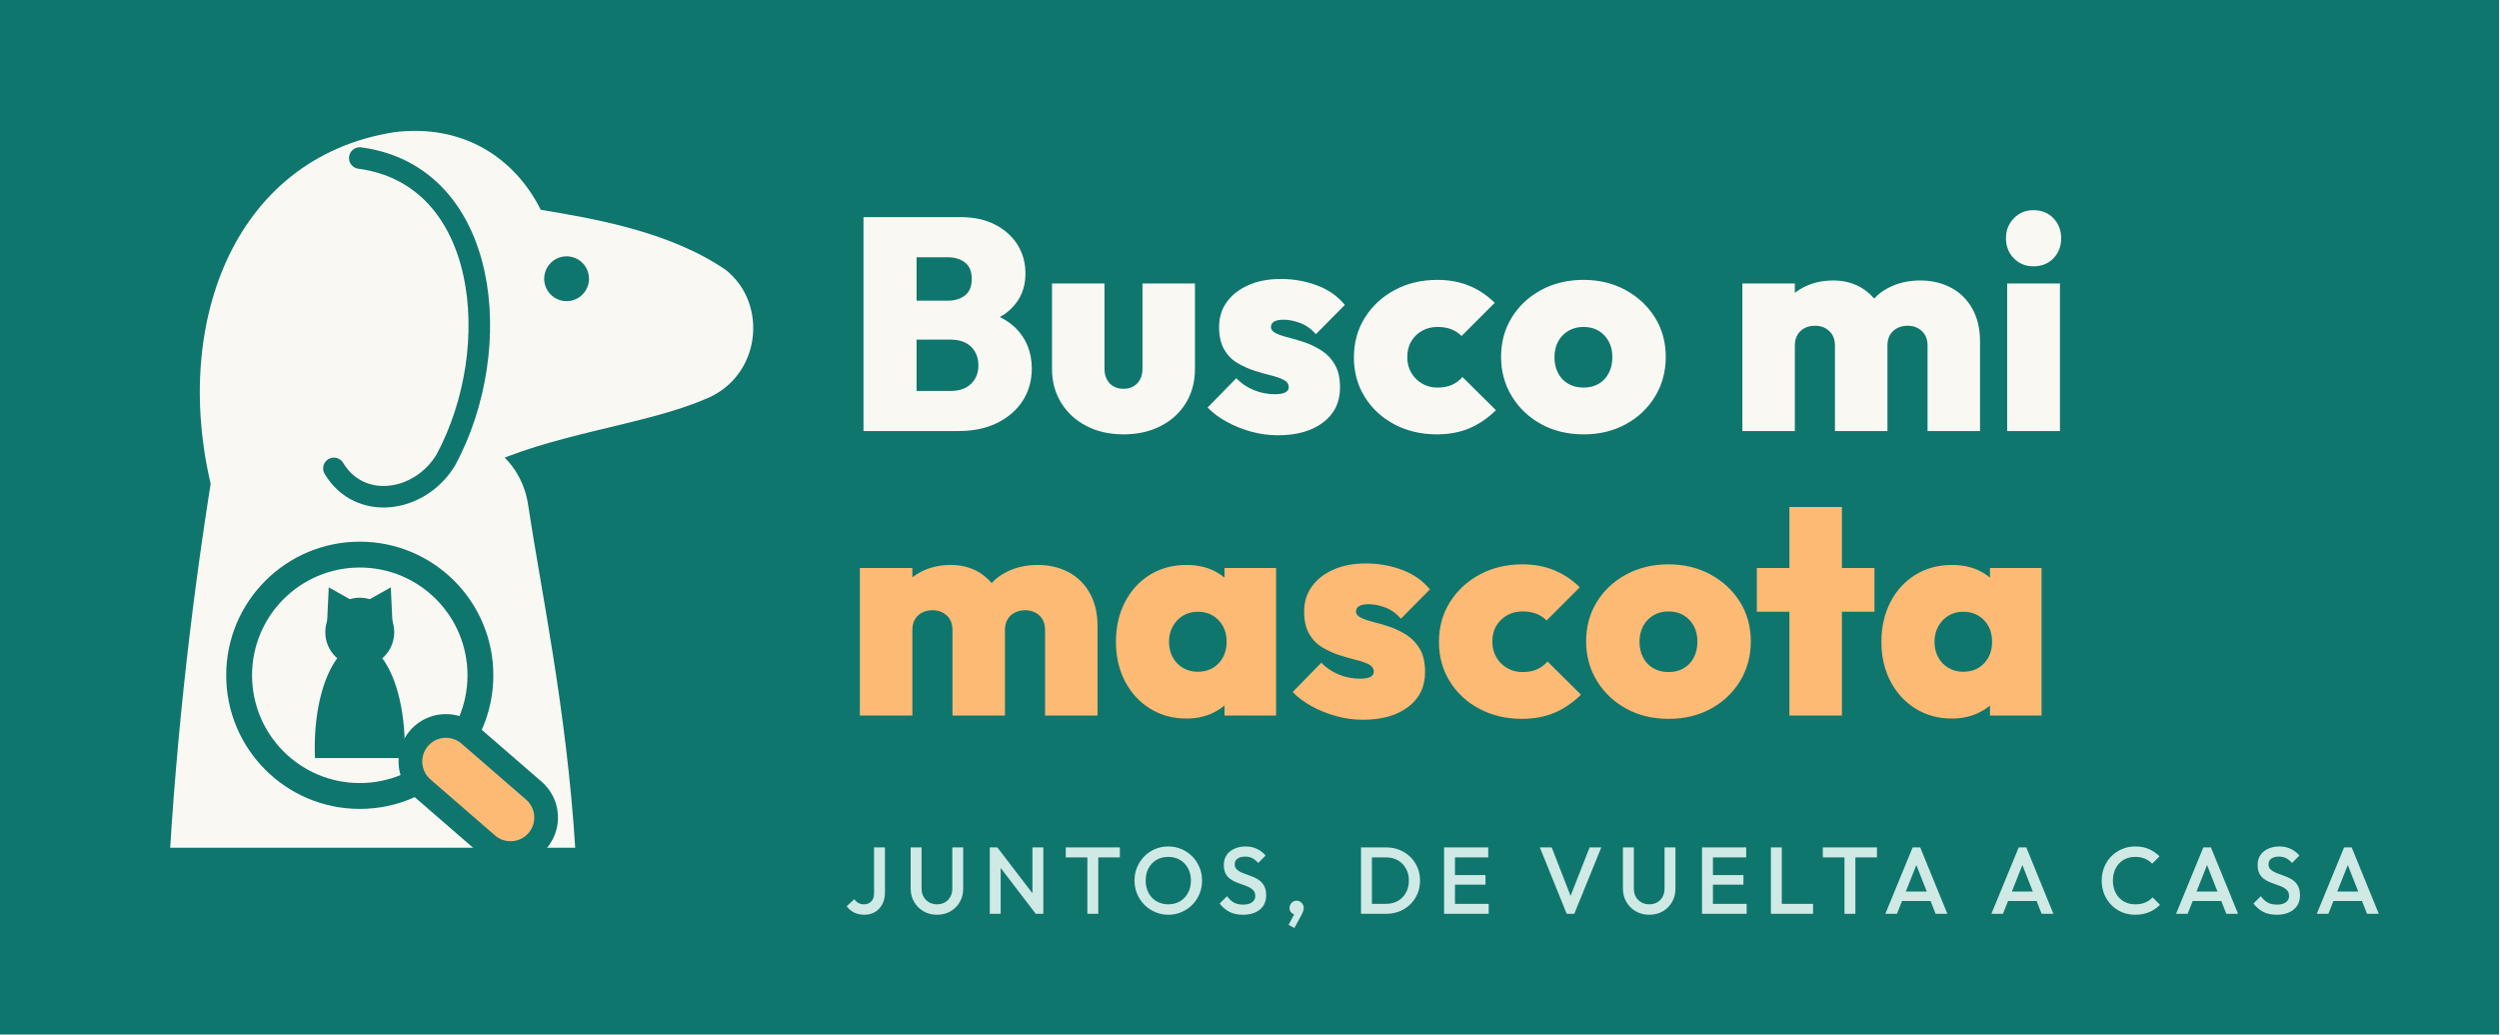
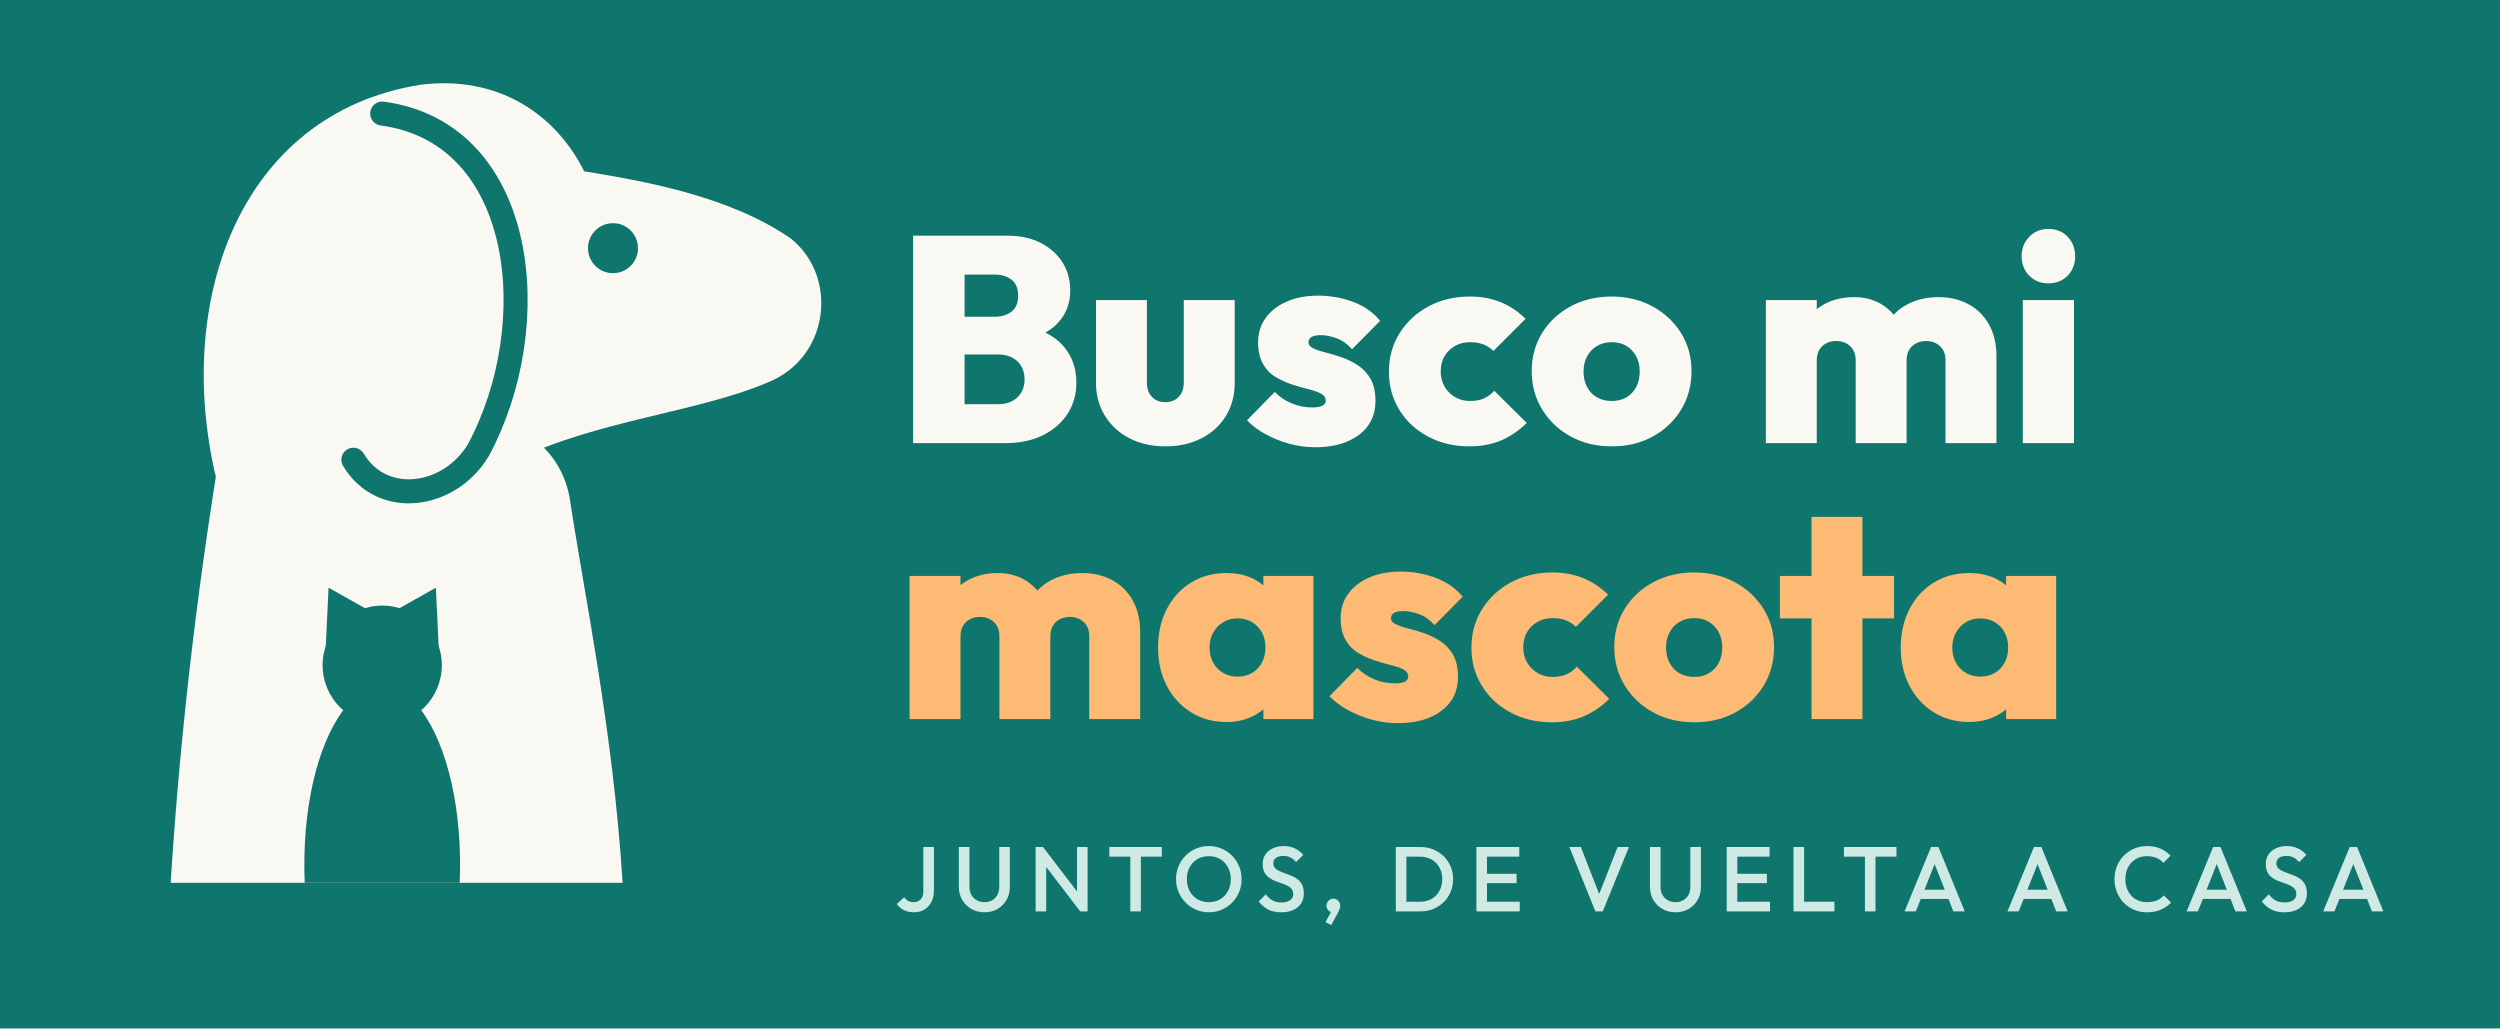
- <svg xmlns="http://www.w3.org/2000/svg" viewBox="0 0 580 240" width="580" height="240" role="img" aria-label="Busco mi mascota. Juntos, de vuelta a casa">
-   <rect width="580" height="240" fill="#0f766e" />
-   <g transform="translate(4 20) scale(1.666667)">
+ <svg xmlns="http://www.w3.org/2000/svg" viewBox="0 0 598 246" width="598" height="246" role="img" aria-label="Busco mi mascota. Juntos, de vuelta a casa">
+   <rect width="598" height="246" fill="#0f766e" />
+   <g transform="translate(0 8) scale(1.916667)">
    <defs>
      <mask id="k1" maskUnits="userSpaceOnUse" x="-20" y="-20" width="260" height="360">
        <rect x="-20" y="-20" width="260" height="360" fill="#fff" />
        <path d="M92 40 C122 44 126 84 112 110 C106 120 92 122 86 112" fill="none" stroke="#000" stroke-width="5" stroke-linecap="round" />
        <circle cx="140" cy="68" r="5.2" fill="#000" />
-         <circle cx="92" cy="160" r="28" fill="none" stroke="#000" stroke-linecap="round" stroke-width="6" />
-         <g transform="translate(92 160) scale(.4) translate(-30 -52)">
+         <g transform="translate(92 200) scale(.62) translate(-30 -100)">
          <g fill="#000">
            <circle cx="30" cy="27" r="20" />
            <path d="M11 22 L12 1 L28 10 Z" />
            <path d="M49 22 L48 1 L32 10 Z" />
            <path d="M17 42 C8 54 3 76 4 100 L56 100 C57 76 52 54 43 42 Z" />
          </g>
        </g>
-         <line x1="112" y1="180" x2="127" y2="193" fill="none" stroke="#000" stroke-linecap="round" stroke-width="22" />
      </mask>
    </defs>
    <g transform="translate(-7.5 -14) scale(.6)">
      <g mask="url(#k1)">
        <g fill="#faf8f3">
          <path d="M58 118 C48 80 62 40 100 34 C116 32 128 40 134 52 C146 54 164 57 177 66 C187 74 185 91 172 96 C158 102 136 104 120 112 L112 130 Z" />
          <path d="M60 100 C54 134 50 168 48 200 L142 200 C140 168 134 140 131 120 C130 114 126 108 120 106 L100 96 Z" />
        </g>
      </g>
-       <line x1="112" y1="180" x2="127" y2="193" stroke="#fdba74" stroke-width="11" stroke-linecap="round" />
    </g>
  </g>
-   <path fill="#faf8f3" d="M222.46 100L200.41 100L200.41 50.37L222.95 50.37Q227.57 50.37 230.97 52.12Q234.36 53.87 236.18 56.81Q238 59.75 238 63.46L238 63.46Q238 68.43 234.64 71.65L234.64 71.65Q233.52 72.77 232.05 73.54L232.05 73.54Q234.15 74.59 235.69 76.06L235.69 76.06Q239.47 79.84 239.47 85.51L239.47 85.51Q239.47 89.71 237.37 92.97Q235.27 96.22 231.46 98.11Q227.64 100 222.46 100L222.46 100M220.71 78.79L212.73 78.79L212.73 90.69L220.71 90.69Q223.65 90.69 225.37 89.05Q227.08 87.4 227.08 84.74L227.08 84.74Q227.08 82.99 226.31 81.63Q225.54 80.26 224.11 79.53Q222.67 78.79 220.71 78.79L220.71 78.79M219.94 59.68L212.73 59.68L212.73 69.76L219.94 69.76Q222.39 69.76 223.97 68.53Q225.54 67.31 225.54 64.72Q225.54 62.13 223.97 60.9Q222.39 59.68 219.94 59.68L219.94 59.68M260.75 100.77L260.75 100.77Q255.92 100.77 252.18 98.84Q248.43 96.92 246.29 93.45Q244.16 89.99 244.16 85.58L244.16 85.58L244.16 65.77L256.34 65.77L256.34 85.58Q256.34 86.98 256.9 88.03Q257.46 89.08 258.44 89.64Q259.42 90.2 260.75 90.2L260.75 90.2Q262.71 90.2 263.94 88.94Q265.16 87.68 265.16 85.58L265.16 85.58L265.16 65.77L277.34 65.77L277.34 85.58Q277.34 90.06 275.24 93.49Q273.14 96.92 269.39 98.84Q265.65 100.77 260.75 100.77M296.59 100.98L296.59 100.98Q293.44 100.98 290.39 100.14Q287.35 99.3 284.73 97.86Q282.1 96.43 280.28 94.54L280.28 94.54L286.93 87.75Q288.61 89.5 290.95 90.48Q293.3 91.46 295.96 91.46L295.96 91.46Q297.5 91.46 298.31 91.04Q299.11 90.62 299.11 89.85L299.11 89.85Q299.11 88.73 297.95 88.13Q296.8 87.54 294.94 87.08Q293.09 86.63 291.06 85.97Q289.03 85.3 287.14 84.18Q285.25 83.06 284.1 81.03Q282.94 79 282.94 75.85L282.94 75.85Q282.94 72.56 284.73 70.07Q286.51 67.59 289.73 66.16Q292.95 64.72 297.29 64.72L297.29 64.72Q301.7 64.72 305.69 66.22Q309.68 67.73 312.13 70.74L312.13 70.74L305.41 77.53Q303.73 75.64 301.7 74.91Q299.67 74.17 297.99 74.17L297.99 74.17Q296.38 74.17 295.68 74.63Q294.98 75.08 294.98 75.85L294.98 75.85Q294.98 76.76 296.13 77.32Q297.29 77.88 299.14 78.33Q301 78.79 303 79.49Q304.99 80.19 306.85 81.41Q308.7 82.64 309.86 84.67Q311.01 86.7 311.01 89.92L311.01 89.92Q311.01 95.03 307.09 98Q303.17 100.98 296.59 100.98M333.48 100.77L333.48 100.77Q328.02 100.77 323.65 98.46Q319.27 96.15 316.75 92.09Q314.23 88.03 314.23 82.92L314.23 82.92Q314.23 77.74 316.79 73.68Q319.34 69.62 323.72 67.28Q328.09 64.93 333.62 64.93L333.62 64.93Q337.61 64.93 340.9 66.26Q344.19 67.59 346.92 70.25L346.92 70.25L339.22 77.95Q338.17 76.9 336.81 76.38Q335.44 75.85 333.62 75.85L333.62 75.85Q331.66 75.85 330.09 76.72Q328.51 77.6 327.57 79.14Q326.62 80.68 326.62 82.85L326.62 82.85Q326.62 84.95 327.57 86.53Q328.51 88.1 330.09 89.01Q331.66 89.92 333.62 89.92L333.62 89.92Q335.58 89.92 336.98 89.29Q338.38 88.66 339.43 87.47L339.43 87.47L347.2 95.17Q344.33 97.97 341.01 99.37Q337.68 100.77 333.48 100.77M367.57 100.77L367.57 100.77Q362.04 100.77 357.74 98.42Q353.43 96.08 350.91 91.98Q348.39 87.89 348.39 82.78L348.39 82.78Q348.39 77.67 350.88 73.64Q353.36 69.62 357.7 67.28Q362.04 64.93 367.5 64.93L367.5 64.93Q372.96 64.93 377.26 67.28Q381.57 69.62 384.09 73.64Q386.61 77.67 386.61 82.78L386.61 82.78Q386.61 87.89 384.13 91.98Q381.64 96.08 377.33 98.42Q373.03 100.77 367.57 100.77M367.5 89.92L367.5 89.92Q369.53 89.92 371.03 89.05Q372.54 88.17 373.38 86.56Q374.22 84.95 374.22 82.85L374.22 82.85Q374.22 80.75 373.35 79.17Q372.47 77.6 371 76.72Q369.53 75.85 367.5 75.85L367.5 75.85Q365.54 75.85 364 76.76Q362.46 77.67 361.62 79.25Q360.78 80.82 360.78 82.92L360.78 82.92Q360.78 84.95 361.62 86.56Q362.46 88.17 364 89.05Q365.54 89.92 367.5 89.92M416.57 100L404.39 100L404.39 65.77L416.57 65.77L416.57 67.94Q417.48 67.24 418.53 66.68L418.53 66.68Q421.61 65.07 425.53 65.07L425.53 65.07Q429.03 65.07 431.9 66.68L431.9 66.68Q433.65 67.73 434.98 69.27L434.98 69.27Q436.31 67.8 438.2 66.82L438.2 66.82Q441.49 65.07 445.69 65.07L445.69 65.07Q449.68 65.07 452.83 66.75Q455.98 68.43 457.76 71.61Q459.55 74.8 459.55 79.21L459.55 79.21L459.55 100L447.37 100L447.37 80.19Q447.37 78.02 446.04 76.8Q444.71 75.57 442.75 75.57L442.75 75.57Q441.42 75.57 440.33 76.13Q439.25 76.69 438.65 77.7Q438.06 78.72 438.06 80.19L438.06 80.19L438.06 100L425.88 100L425.88 80.19Q425.88 78.02 424.55 76.8Q423.22 75.57 421.26 75.57L421.26 75.57Q419.86 75.57 418.81 76.13Q417.76 76.69 417.17 77.7Q416.57 78.72 416.57 80.19L416.57 80.19L416.57 100M478.1 100L465.85 100L465.85 65.77L478.1 65.77L478.1 100M471.94 61.78L471.94 61.78Q469.21 61.78 467.39 59.92Q465.57 58.07 465.57 55.27L465.57 55.27Q465.57 52.54 467.39 50.65Q469.21 48.76 471.94 48.76L471.94 48.76Q474.81 48.76 476.6 50.65Q478.38 52.54 478.38 55.27L478.38 55.27Q478.38 58.07 476.6 59.92Q474.81 61.78 471.94 61.78" />
-   <path fill="#fdba74" d="M211.75 166L199.57 166L199.57 131.77L211.75 131.77L211.75 133.94Q212.66 133.24 213.71 132.68L213.71 132.68Q216.79 131.07 220.71 131.07L220.71 131.07Q224.21 131.07 227.08 132.68L227.08 132.68Q228.83 133.73 230.16 135.27L230.16 135.27Q231.49 133.8 233.38 132.82L233.38 132.82Q236.67 131.07 240.87 131.07L240.87 131.07Q244.86 131.07 248.01 132.75Q251.16 134.43 252.94 137.62Q254.73 140.8 254.73 145.21L254.73 145.21L254.73 166L242.55 166L242.55 146.19Q242.55 144.02 241.22 142.79Q239.89 141.57 237.93 141.57L237.93 141.57Q236.6 141.57 235.51 142.13Q234.43 142.69 233.84 143.7Q233.24 144.72 233.24 146.19L233.24 146.19L233.24 166L221.06 166L221.06 146.19Q221.06 144.02 219.73 142.79Q218.4 141.57 216.44 141.57L216.44 141.57Q215.04 141.57 213.99 142.13Q212.94 142.69 212.34 143.7Q211.75 144.72 211.75 146.19L211.75 146.19L211.75 166M275.38 166.7L275.38 166.7Q270.62 166.7 266.91 164.39Q263.2 162.08 261.1 158.06Q259 154.03 259 148.92L259 148.92Q259 143.74 261.1 139.68Q263.2 135.62 266.91 133.34Q270.62 131.07 275.38 131.07L275.38 131.07Q278.6 131.07 281.26 132.19L281.26 132.19Q282.94 132.96 284.2 134.01L284.2 134.01L284.2 131.77L296.17 131.77L296.17 166L284.2 166L284.2 163.69Q282.94 164.74 281.26 165.51L281.26 165.51Q278.6 166.7 275.38 166.7M277.97 155.85L277.97 155.85Q280.98 155.85 282.84 153.89Q284.69 151.93 284.69 148.85L284.69 148.85Q284.69 146.82 283.85 145.28Q283.01 143.74 281.51 142.83Q280 141.92 278.04 141.92Q276.08 141.92 274.58 142.83Q273.07 143.74 272.2 145.31Q271.32 146.89 271.32 148.85L271.32 148.85Q271.32 150.88 272.16 152.45Q273 154.03 274.54 154.94Q276.08 155.85 277.97 155.85M316.33 166.98L316.33 166.98Q313.18 166.98 310.13 166.14Q307.09 165.3 304.47 163.87Q301.84 162.43 300.02 160.54L300.02 160.54L306.67 153.75Q308.35 155.5 310.69 156.48Q313.04 157.46 315.7 157.46L315.7 157.46Q317.24 157.46 318.05 157.04Q318.85 156.62 318.85 155.85L318.85 155.85Q318.85 154.73 317.69 154.13Q316.54 153.54 314.69 153.09Q312.83 152.63 310.8 151.97Q308.77 151.3 306.88 150.18Q304.99 149.06 303.84 147.03Q302.68 145 302.68 141.85L302.68 141.85Q302.68 138.56 304.47 136.07Q306.25 133.59 309.47 132.16Q312.69 130.72 317.03 130.72L317.03 130.72Q321.44 130.72 325.43 132.22Q329.42 133.73 331.87 136.74L331.87 136.74L325.15 143.53Q323.47 141.64 321.44 140.91Q319.41 140.17 317.73 140.17L317.73 140.17Q316.12 140.17 315.42 140.63Q314.72 141.08 314.72 141.85L314.72 141.85Q314.72 142.76 315.88 143.32Q317.03 143.88 318.88 144.34Q320.74 144.79 322.74 145.49Q324.73 146.19 326.59 147.41Q328.44 148.64 329.6 150.67Q330.75 152.7 330.75 155.92L330.75 155.92Q330.75 161.03 326.83 164Q322.91 166.98 316.33 166.98M353.22 166.77L353.22 166.77Q347.76 166.77 343.39 164.46Q339.01 162.15 336.49 158.09Q333.97 154.03 333.97 148.92L333.97 148.92Q333.97 143.74 336.53 139.68Q339.08 135.62 343.46 133.28Q347.83 130.93 353.36 130.93L353.36 130.93Q357.35 130.93 360.64 132.26Q363.93 133.59 366.66 136.25L366.66 136.25L358.96 143.95Q357.91 142.9 356.55 142.38Q355.18 141.85 353.36 141.85L353.36 141.85Q351.4 141.85 349.83 142.72Q348.25 143.6 347.31 145.14Q346.36 146.68 346.36 148.85L346.36 148.85Q346.36 150.95 347.31 152.53Q348.25 154.1 349.83 155.01Q351.4 155.92 353.36 155.92L353.36 155.92Q355.32 155.92 356.72 155.29Q358.12 154.66 359.17 153.47L359.17 153.47L366.94 161.17Q364.07 163.97 360.75 165.37Q357.42 166.77 353.22 166.77M387.31 166.77L387.31 166.77Q381.78 166.77 377.48 164.43Q373.17 162.08 370.65 157.99Q368.13 153.89 368.13 148.78L368.13 148.78Q368.13 143.67 370.62 139.64Q373.1 135.62 377.44 133.28Q381.78 130.93 387.24 130.93L387.24 130.93Q392.7 130.93 397 133.28Q401.31 135.62 403.83 139.64Q406.35 143.67 406.35 148.78L406.35 148.78Q406.35 153.89 403.87 157.99Q401.38 162.08 397.07 164.43Q392.77 166.77 387.31 166.77M387.24 155.92L387.24 155.92Q389.27 155.92 390.77 155.04Q392.28 154.17 393.12 152.56Q393.96 150.95 393.96 148.85L393.96 148.85Q393.96 146.75 393.09 145.18Q392.21 143.6 390.74 142.72Q389.27 141.85 387.24 141.85L387.24 141.85Q385.28 141.85 383.74 142.76Q382.2 143.67 381.36 145.25Q380.52 146.82 380.52 148.92L380.52 148.92Q380.52 150.95 381.36 152.56Q382.2 154.17 383.74 155.04Q385.28 155.92 387.24 155.92M427.49 166L415.31 166L415.31 141.92L407.75 141.92L407.75 131.77L415.31 131.77L415.31 117.63L427.49 117.63L427.49 131.77L435.05 131.77L435.05 141.92L427.49 141.92L427.49 166M453.04 166.7L453.04 166.7Q448.28 166.7 444.57 164.39Q440.86 162.08 438.76 158.06Q436.66 154.03 436.66 148.92L436.66 148.92Q436.66 143.74 438.76 139.68Q440.86 135.62 444.57 133.34Q448.28 131.07 453.04 131.07L453.04 131.07Q456.26 131.07 458.92 132.19L458.92 132.19Q460.6 132.96 461.86 134.01L461.86 134.01L461.86 131.77L473.83 131.77L473.83 166L461.86 166L461.86 163.69Q460.6 164.74 458.92 165.51L458.92 165.51Q456.26 166.7 453.04 166.7M455.63 155.85L455.63 155.85Q458.64 155.85 460.5 153.89Q462.35 151.93 462.35 148.85L462.35 148.85Q462.35 146.82 461.51 145.28Q460.67 143.74 459.17 142.83Q457.66 141.92 455.7 141.92Q453.74 141.92 452.24 142.83Q450.73 143.74 449.86 145.31Q448.98 146.89 448.98 148.85L448.98 148.85Q448.98 150.88 449.82 152.45Q450.66 154.03 452.2 154.94Q453.74 155.85 455.63 155.85" />
-   <path fill="#cfe9e5" d="M200.58 212.22L200.58 212.22Q199.23 212.22 198.19 211.68Q197.14 211.14 196.51 210.24L196.51 210.24L198.29 208.61Q198.66 209.18 199.23 209.49Q199.81 209.8 200.49 209.8L200.49 209.8Q201.24 209.8 201.76 209.49Q202.29 209.18 202.58 208.61Q202.86 208.04 202.86 207.25L202.86 207.25L202.86 196.6L205.39 196.6L205.39 207.05Q205.39 208.59 204.79 209.76Q204.18 210.92 203.11 211.57Q202.03 212.22 200.58 212.22M217.48 212.22L217.48 212.22Q215.74 212.22 214.36 211.43Q212.97 210.64 212.17 209.26Q211.36 207.89 211.36 206.15L211.36 206.15L211.36 196.6L213.89 196.6L213.89 206.13Q213.89 207.25 214.37 208.07Q214.84 208.9 215.65 209.35Q216.47 209.8 217.48 209.8L217.48 209.8Q218.51 209.8 219.31 209.35Q220.1 208.9 220.56 208.07Q221.02 207.25 221.02 206.15L221.02 206.15L221.02 196.6L223.55 196.6L223.55 206.17Q223.55 207.91 222.76 209.27Q221.97 210.64 220.6 211.43Q219.24 212.22 217.48 212.22M232.25 212L229.72 212L229.72 196.6L231.48 196.6L239.62 207.23L239.62 196.6L242.15 196.6L242.15 212L240.39 212L232.25 201.37L232.25 212M254.9 212L252.37 212L252.37 198.91L247.35 198.91L247.35 196.6L259.91 196.6L259.91 198.91L254.9 198.91L254.9 212M271.18 212.22L271.18 212.22Q269.53 212.22 268.1 211.6Q266.67 210.99 265.6 209.9Q264.52 208.81 263.91 207.37Q263.31 205.93 263.31 204.28L263.31 204.28Q263.31 202.63 263.91 201.2Q264.52 199.77 265.58 198.68Q266.65 197.59 268.07 196.99Q269.49 196.38 271.14 196.38L271.14 196.38Q272.79 196.38 274.21 196.99Q275.63 197.59 276.71 198.68Q277.78 199.77 278.39 201.21Q278.99 202.65 278.99 204.3L278.99 204.3Q278.99 205.95 278.39 207.39Q277.78 208.83 276.72 209.91Q275.65 210.99 274.23 211.6Q272.81 212.22 271.18 212.22M271.14 209.8L271.14 209.8Q272.7 209.8 273.88 209.1Q275.06 208.39 275.73 207.15Q276.4 205.91 276.4 204.28L276.4 204.28Q276.4 203.07 276.01 202.07Q275.63 201.07 274.92 200.33Q274.22 199.59 273.26 199.2Q272.31 198.8 271.14 198.8L271.14 198.8Q269.6 198.8 268.42 199.49Q267.25 200.19 266.57 201.42Q265.9 202.65 265.9 204.28L265.9 204.28Q265.9 205.49 266.29 206.51Q266.67 207.53 267.37 208.26Q268.06 208.99 269.03 209.39Q270 209.8 271.14 209.8M288.46 212.22L288.46 212.22Q286.64 212.22 285.36 211.56Q284.08 210.9 283.07 209.62L283.07 209.62L284.79 207.91Q285.43 208.83 286.31 209.35Q287.19 209.87 288.55 209.87L288.55 209.87Q289.83 209.87 290.58 209.34Q291.34 208.81 291.34 207.89L291.34 207.89Q291.34 207.12 290.95 206.63Q290.55 206.15 289.9 205.83Q289.25 205.51 288.47 205.26Q287.69 205 286.91 204.69Q286.13 204.37 285.48 203.88Q284.83 203.4 284.44 202.63Q284.04 201.86 284.04 200.67L284.04 200.67Q284.04 199.31 284.71 198.35Q285.38 197.39 286.53 196.89Q287.67 196.38 289.08 196.38L289.08 196.38Q290.6 196.38 291.8 196.97Q292.99 197.57 293.74 198.49L293.74 198.49L292.03 200.21Q291.37 199.46 290.65 199.1Q289.94 198.73 289.01 198.73L289.01 198.73Q287.87 198.73 287.22 199.2Q286.57 199.66 286.57 200.49L286.57 200.49Q286.57 201.2 286.97 201.63Q287.36 202.06 288.01 202.35Q288.66 202.65 289.44 202.91Q290.22 203.18 291 203.51Q291.78 203.84 292.43 204.35Q293.08 204.87 293.48 205.69Q293.87 206.5 293.87 207.73L293.87 207.73Q293.87 209.8 292.41 211.01Q290.95 212.22 288.46 212.22M300.42 215.3L299.07 214.57L300.37 212.13Q300.02 212.04 299.73 211.74L299.73 211.74Q299.29 211.32 299.29 210.66L299.29 210.66Q299.29 209.95 299.77 209.46Q300.24 208.96 300.94 208.96L300.94 208.96Q301.6 208.96 302.1 209.46Q302.59 209.95 302.59 210.66L302.59 210.66Q302.59 210.94 302.47 211.33Q302.35 211.71 302.04 212.31L302.04 212.31L300.42 215.3M321.77 212L315.88 212L315.88 196.6L321.73 196.6Q323.4 196.6 324.83 197.18Q326.26 197.77 327.33 198.81Q328.39 199.86 328.99 201.25Q329.58 202.65 329.58 204.3L329.58 204.3Q329.58 205.93 328.99 207.34Q328.39 208.74 327.34 209.79Q326.28 210.83 324.85 211.42Q323.42 212 321.77 212L321.77 212M321.66 198.91L318.41 198.91L318.41 209.69L321.66 209.69Q323.25 209.69 324.44 209.01Q325.64 208.33 326.31 207.1Q326.99 205.88 326.99 204.28L326.99 204.28Q326.99 202.69 326.3 201.48Q325.62 200.27 324.42 199.59Q323.22 198.91 321.66 198.91L321.66 198.91M345.52 212L335.16 212L335.16 196.6L345.41 196.6L345.41 198.91L337.69 198.91L337.69 203.02L344.77 203.02L344.77 205.25L337.69 205.25L337.69 209.69L345.52 209.69L345.52 212M365.38 212L363.62 212L357.39 196.6L360.14 196.6L364.52 207.84L368.94 196.6L371.65 196.6L365.38 212M382.79 212.22L382.79 212.22Q381.05 212.22 379.66 211.43Q378.28 210.64 377.47 209.26Q376.67 207.89 376.67 206.15L376.67 206.15L376.67 196.6L379.2 196.6L379.2 206.13Q379.2 207.25 379.67 208.07Q380.15 208.9 380.96 209.35Q381.78 209.8 382.79 209.8L382.79 209.8Q383.82 209.8 384.61 209.35Q385.41 208.9 385.87 208.07Q386.33 207.25 386.33 206.15L386.33 206.15L386.33 196.6L388.86 196.6L388.86 206.17Q388.86 207.91 388.07 209.27Q387.28 210.64 385.91 211.43Q384.55 212.22 382.79 212.22M405.39 212L395.03 212L395.03 196.6L405.28 196.6L405.28 198.91L397.56 198.91L397.56 203.02L404.64 203.02L404.64 205.25L397.56 205.25L397.56 209.69L405.39 209.69L405.39 212M420.8 212L411.01 212L411.01 196.6L413.54 196.6L413.54 209.69L420.8 209.69L420.8 212M430.62 212L428.09 212L428.09 198.91L423.07 198.91L423.07 196.6L435.63 196.6L435.63 198.91L430.62 198.91L430.62 212M440.26 212L437.58 212L443.91 196.6L445.67 196.6L451.97 212L449.24 212L448.07 209.03L441.45 209.03L440.26 212M442.33 206.83L447.19 206.83L444.77 200.69L442.33 206.83M464.87 212L462.19 212L468.53 196.6L470.29 196.6L476.58 212L473.85 212L472.68 209.03L466.06 209.03L464.87 212M466.94 206.83L471.8 206.83L469.38 200.69L466.94 206.83M495.56 212.22L495.56 212.22Q493.89 212.22 492.47 211.62Q491.05 211.01 489.99 209.92Q488.94 208.83 488.36 207.39Q487.79 205.95 487.79 204.3L487.79 204.3Q487.79 202.65 488.36 201.21Q488.94 199.77 489.99 198.69Q491.05 197.61 492.47 197Q493.89 196.38 495.56 196.38L495.56 196.38Q497.43 196.38 498.79 197Q500.16 197.61 501.21 198.67L501.21 198.67L499.5 200.38Q498.81 199.64 497.83 199.22Q496.86 198.8 495.56 198.8L495.56 198.8Q494.41 198.8 493.47 199.2Q492.52 199.59 491.83 200.33Q491.14 201.07 490.76 202.08Q490.39 203.09 490.39 204.3L490.39 204.3Q490.39 205.51 490.76 206.52Q491.14 207.53 491.83 208.27Q492.52 209.01 493.47 209.4Q494.41 209.8 495.56 209.8L495.56 209.8Q496.97 209.8 497.94 209.37Q498.92 208.94 499.61 208.19L499.61 208.19L501.32 209.91Q500.27 210.99 498.84 211.6Q497.41 212.22 495.56 212.22M507.73 212L505.05 212L511.38 196.6L513.14 196.6L519.44 212L516.71 212L515.54 209.03L508.92 209.03L507.73 212M509.8 206.83L514.66 206.83L512.24 200.69L509.8 206.83M528.4 212.22L528.4 212.22Q526.57 212.22 525.3 211.56Q524.02 210.9 523.01 209.62L523.01 209.62L524.72 207.91Q525.36 208.83 526.24 209.35Q527.12 209.87 528.49 209.87L528.49 209.87Q529.76 209.87 530.52 209.34Q531.28 208.81 531.28 207.89L531.28 207.89Q531.28 207.12 530.88 206.63Q530.49 206.15 529.84 205.83Q529.19 205.51 528.41 205.26Q527.63 205 526.85 204.69Q526.07 204.37 525.42 203.88Q524.77 203.4 524.37 202.63Q523.98 201.86 523.98 200.67L523.98 200.67Q523.98 199.31 524.65 198.35Q525.32 197.39 526.46 196.89Q527.61 196.38 529.01 196.38L529.01 196.38Q530.53 196.38 531.73 196.97Q532.93 197.57 533.68 198.49L533.68 198.49L531.96 200.21Q531.3 199.46 530.59 199.1Q529.87 198.73 528.95 198.73L528.95 198.73Q527.8 198.73 527.15 199.2Q526.51 199.66 526.51 200.49L526.51 200.49Q526.51 201.2 526.9 201.63Q527.3 202.06 527.95 202.35Q528.6 202.65 529.38 202.91Q530.16 203.18 530.94 203.51Q531.72 203.84 532.37 204.35Q533.02 204.87 533.41 205.69Q533.81 206.5 533.81 207.73L533.81 207.73Q533.81 209.8 532.35 211.01Q530.88 212.22 528.4 212.22M540.4 212L537.71 212L544.05 196.6L545.81 196.6L552.1 212L549.37 212L548.21 209.03L541.58 209.03L540.4 212M542.46 206.83L547.33 206.83L544.91 200.69L542.46 206.83" />
+   <path fill="#faf8f3" d="M240.46 106L218.41 106L218.41 56.37L240.95 56.37Q245.57 56.37 248.97 58.12Q252.36 59.87 254.18 62.81Q256 65.75 256 69.46L256 69.46Q256 74.43 252.64 77.65L252.64 77.65Q251.52 78.77 250.05 79.54L250.05 79.54Q252.15 80.59 253.69 82.06L253.69 82.06Q257.47 85.84 257.47 91.51L257.47 91.51Q257.47 95.71 255.37 98.97Q253.27 102.22 249.46 104.11Q245.64 106 240.46 106L240.46 106M238.71 84.79L230.73 84.79L230.73 96.69L238.71 96.69Q241.65 96.69 243.37 95.05Q245.08 93.4 245.08 90.74L245.08 90.74Q245.08 88.99 244.31 87.63Q243.54 86.26 242.11 85.53Q240.67 84.79 238.71 84.79L238.71 84.79M237.94 65.68L230.73 65.68L230.73 75.76L237.94 75.76Q240.39 75.76 241.97 74.53Q243.54 73.31 243.54 70.72Q243.54 68.13 241.97 66.91Q240.39 65.68 237.94 65.68L237.94 65.68M278.75 106.77L278.75 106.77Q273.92 106.77 270.18 104.84Q266.43 102.92 264.3 99.45Q262.16 95.99 262.16 91.58L262.16 91.58L262.16 71.77L274.34 71.77L274.34 91.58Q274.34 92.98 274.9 94.03Q275.46 95.08 276.44 95.64Q277.42 96.2 278.75 96.2L278.75 96.2Q280.71 96.2 281.94 94.94Q283.16 93.68 283.16 91.58L283.16 91.58L283.16 71.77L295.34 71.77L295.34 91.58Q295.34 96.06 293.24 99.49Q291.14 102.92 287.39 104.84Q283.65 106.77 278.75 106.77M314.59 106.98L314.59 106.98Q311.44 106.98 308.39 106.14Q305.35 105.3 302.73 103.86Q300.1 102.43 298.28 100.54L298.28 100.54L304.93 93.75Q306.61 95.5 308.95 96.48Q311.3 97.46 313.96 97.46L313.96 97.46Q315.5 97.46 316.31 97.04Q317.11 96.62 317.11 95.85L317.11 95.85Q317.11 94.73 315.95 94.13Q314.8 93.54 312.94 93.08Q311.09 92.63 309.06 91.97Q307.03 91.3 305.14 90.18Q303.25 89.06 302.1 87.03Q300.94 85 300.94 81.85L300.94 81.85Q300.94 78.56 302.73 76.07Q304.51 73.59 307.73 72.16Q310.95 70.72 315.29 70.72L315.29 70.72Q319.7 70.72 323.69 72.22Q327.68 73.73 330.13 76.74L330.13 76.74L323.41 83.53Q321.73 81.64 319.7 80.91Q317.67 80.17 315.99 80.17L315.99 80.17Q314.38 80.17 313.68 80.63Q312.98 81.08 312.98 81.85L312.98 81.85Q312.98 82.76 314.13 83.32Q315.29 83.88 317.14 84.33Q319 84.79 321 85.49Q322.99 86.19 324.85 87.41Q326.7 88.64 327.86 90.67Q329.01 92.7 329.01 95.92L329.01 95.92Q329.01 101.03 325.09 104Q321.17 106.98 314.59 106.98M351.48 106.77L351.48 106.77Q346.02 106.77 341.65 104.46Q337.27 102.15 334.75 98.09Q332.23 94.03 332.23 88.92L332.23 88.92Q332.23 83.74 334.79 79.68Q337.34 75.62 341.72 73.28Q346.09 70.93 351.62 70.93L351.62 70.93Q355.61 70.93 358.9 72.26Q362.19 73.59 364.92 76.25L364.92 76.25L357.22 83.95Q356.17 82.9 354.81 82.38Q353.44 81.85 351.62 81.85L351.62 81.85Q349.66 81.85 348.09 82.72Q346.51 83.6 345.57 85.14Q344.62 86.68 344.62 88.85L344.62 88.85Q344.62 90.95 345.57 92.53Q346.51 94.1 348.09 95.01Q349.66 95.92 351.62 95.92L351.62 95.92Q353.58 95.92 354.98 95.29Q356.38 94.66 357.43 93.47L357.43 93.47L365.2 101.17Q362.33 103.97 359.01 105.37Q355.68 106.77 351.48 106.77M385.57 106.77L385.57 106.77Q380.04 106.77 375.74 104.42Q371.43 102.08 368.91 97.98Q366.39 93.89 366.39 88.78L366.39 88.78Q366.39 83.67 368.88 79.64Q371.36 75.62 375.7 73.28Q380.04 70.93 385.5 70.93L385.5 70.93Q390.96 70.93 395.26 73.28Q399.57 75.62 402.09 79.64Q404.61 83.67 404.61 88.78L404.61 88.78Q404.61 93.89 402.13 97.98Q399.64 102.08 395.33 104.42Q391.03 106.77 385.57 106.77M385.5 95.92L385.5 95.92Q387.53 95.92 389.03 95.05Q390.54 94.17 391.38 92.56Q392.22 90.95 392.22 88.85L392.22 88.85Q392.22 86.75 391.35 85.17Q390.47 83.6 389 82.72Q387.53 81.85 385.5 81.85L385.5 81.85Q383.54 81.85 382 82.76Q380.46 83.67 379.62 85.25Q378.78 86.82 378.78 88.92L378.78 88.92Q378.78 90.95 379.62 92.56Q380.46 94.17 382 95.05Q383.54 95.92 385.5 95.92M434.57 106L422.39 106L422.39 71.77L434.57 71.77L434.57 73.94Q435.48 73.24 436.53 72.68L436.53 72.68Q439.61 71.07 443.53 71.07L443.53 71.07Q447.03 71.07 449.9 72.68L449.9 72.68Q451.65 73.73 452.98 75.27L452.98 75.27Q454.31 73.8 456.2 72.82L456.2 72.82Q459.49 71.07 463.69 71.07L463.69 71.07Q467.68 71.07 470.83 72.75Q473.98 74.43 475.76 77.61Q477.55 80.8 477.55 85.21L477.55 85.21L477.55 106L465.37 106L465.37 86.19Q465.37 84.02 464.04 82.8Q462.71 81.57 460.75 81.57L460.75 81.57Q459.42 81.57 458.33 82.13Q457.25 82.69 456.65 83.7Q456.06 84.72 456.06 86.19L456.06 86.19L456.06 106L443.88 106L443.88 86.19Q443.88 84.02 442.55 82.8Q441.22 81.57 439.26 81.57L439.26 81.57Q437.86 81.57 436.81 82.13Q435.76 82.69 435.17 83.7Q434.57 84.72 434.57 86.19L434.57 86.19L434.57 106M496.1 106L483.85 106L483.85 71.77L496.1 71.77L496.1 106M489.94 67.78L489.94 67.78Q487.21 67.78 485.39 65.92Q483.57 64.07 483.57 61.27L483.57 61.27Q483.57 58.54 485.39 56.65Q487.21 54.76 489.94 54.76L489.94 54.76Q492.81 54.76 494.6 56.65Q496.38 58.54 496.38 61.27L496.38 61.27Q496.38 64.07 494.6 65.92Q492.81 67.78 489.94 67.78" />
+   <path fill="#fdba74" d="M229.75 172L217.57 172L217.57 137.77L229.75 137.77L229.75 139.94Q230.66 139.24 231.71 138.68L231.71 138.68Q234.79 137.07 238.71 137.07L238.71 137.07Q242.21 137.07 245.08 138.68L245.08 138.68Q246.83 139.73 248.16 141.27L248.16 141.27Q249.49 139.8 251.38 138.82L251.38 138.82Q254.67 137.07 258.87 137.07L258.87 137.07Q262.86 137.07 266.01 138.75Q269.16 140.43 270.94 143.62Q272.73 146.8 272.73 151.21L272.73 151.21L272.73 172L260.55 172L260.55 152.19Q260.55 150.02 259.22 148.79Q257.89 147.57 255.93 147.57L255.93 147.57Q254.6 147.57 253.51 148.13Q252.43 148.69 251.84 149.7Q251.24 150.72 251.24 152.19L251.24 152.19L251.24 172L239.06 172L239.06 152.19Q239.06 150.02 237.73 148.79Q236.4 147.57 234.44 147.57L234.44 147.57Q233.04 147.57 231.99 148.13Q230.94 148.69 230.34 149.7Q229.75 150.72 229.75 152.19L229.75 152.19L229.75 172M293.38 172.7L293.38 172.7Q288.62 172.7 284.91 170.39Q281.2 168.08 279.1 164.06Q277 160.03 277 154.92L277 154.92Q277 149.74 279.1 145.68Q281.2 141.62 284.91 139.34Q288.62 137.07 293.38 137.07L293.38 137.07Q296.6 137.07 299.26 138.19L299.26 138.19Q300.94 138.96 302.2 140.01L302.2 140.01L302.2 137.77L314.17 137.77L314.17 172L302.2 172L302.2 169.69Q300.94 170.74 299.26 171.51L299.26 171.51Q296.6 172.7 293.38 172.7M295.97 161.85L295.97 161.85Q298.98 161.85 300.84 159.89Q302.69 157.93 302.69 154.85L302.69 154.85Q302.69 152.82 301.85 151.28Q301.01 149.74 299.51 148.83Q298 147.92 296.04 147.92Q294.08 147.92 292.58 148.83Q291.07 149.74 290.2 151.31Q289.32 152.89 289.32 154.85L289.32 154.85Q289.32 156.88 290.16 158.45Q291 160.03 292.54 160.94Q294.08 161.85 295.97 161.85M334.33 172.98L334.33 172.98Q331.18 172.98 328.13 172.14Q325.09 171.3 322.47 169.87Q319.84 168.43 318.02 166.54L318.02 166.54L324.67 159.75Q326.35 161.5 328.69 162.48Q331.04 163.46 333.7 163.46L333.7 163.46Q335.24 163.46 336.05 163.04Q336.85 162.62 336.85 161.85L336.85 161.85Q336.85 160.73 335.69 160.13Q334.54 159.54 332.69 159.09Q330.83 158.63 328.8 157.97Q326.77 157.3 324.88 156.18Q322.99 155.06 321.84 153.03Q320.68 151 320.68 147.85L320.68 147.85Q320.68 144.56 322.47 142.07Q324.25 139.59 327.47 138.16Q330.69 136.72 335.03 136.72L335.03 136.72Q339.44 136.72 343.43 138.22Q347.42 139.73 349.87 142.74L349.87 142.74L343.15 149.53Q341.47 147.64 339.44 146.91Q337.41 146.17 335.73 146.17L335.73 146.17Q334.12 146.17 333.42 146.63Q332.72 147.08 332.72 147.85L332.72 147.85Q332.72 148.76 333.88 149.32Q335.03 149.88 336.88 150.34Q338.74 150.79 340.74 151.49Q342.73 152.19 344.59 153.41Q346.44 154.64 347.6 156.67Q348.75 158.7 348.75 161.92L348.75 161.92Q348.75 167.03 344.83 170Q340.91 172.98 334.33 172.98M371.22 172.77L371.22 172.77Q365.76 172.77 361.39 170.46Q357.01 168.15 354.49 164.09Q351.97 160.03 351.97 154.92L351.97 154.92Q351.97 149.74 354.53 145.68Q357.08 141.62 361.46 139.28Q365.83 136.93 371.36 136.93L371.36 136.93Q375.35 136.93 378.64 138.26Q381.93 139.59 384.66 142.25L384.66 142.25L376.96 149.95Q375.91 148.9 374.55 148.38Q373.18 147.85 371.36 147.85L371.36 147.85Q369.4 147.85 367.83 148.72Q366.25 149.6 365.31 151.14Q364.36 152.68 364.36 154.85L364.36 154.85Q364.36 156.95 365.31 158.53Q366.25 160.1 367.83 161.01Q369.4 161.92 371.36 161.92L371.36 161.92Q373.32 161.92 374.72 161.29Q376.12 160.66 377.17 159.47L377.17 159.47L384.94 167.17Q382.07 169.97 378.75 171.37Q375.42 172.77 371.22 172.77M405.31 172.77L405.31 172.77Q399.78 172.77 395.48 170.43Q391.17 168.08 388.65 163.99Q386.13 159.89 386.13 154.78L386.13 154.78Q386.13 149.67 388.62 145.64Q391.1 141.62 395.44 139.28Q399.78 136.93 405.24 136.93L405.24 136.93Q410.7 136.93 415 139.28Q419.31 141.62 421.83 145.64Q424.35 149.67 424.35 154.78L424.35 154.78Q424.35 159.89 421.87 163.99Q419.38 168.08 415.07 170.43Q410.77 172.77 405.31 172.77M405.24 161.92L405.24 161.92Q407.27 161.92 408.77 161.04Q410.28 160.17 411.12 158.56Q411.96 156.95 411.96 154.85L411.96 154.85Q411.96 152.75 411.09 151.18Q410.21 149.6 408.74 148.72Q407.27 147.85 405.24 147.85L405.24 147.85Q403.28 147.85 401.74 148.76Q400.2 149.67 399.36 151.25Q398.52 152.82 398.52 154.92L398.52 154.92Q398.52 156.95 399.36 158.56Q400.2 160.17 401.74 161.04Q403.28 161.92 405.24 161.92M445.49 172L433.31 172L433.31 147.92L425.75 147.92L425.75 137.77L433.31 137.77L433.31 123.63L445.49 123.63L445.49 137.77L453.05 137.77L453.05 147.92L445.49 147.92L445.49 172M471.04 172.7L471.04 172.7Q466.28 172.7 462.57 170.39Q458.86 168.08 456.76 164.06Q454.66 160.03 454.66 154.92L454.66 154.92Q454.66 149.74 456.76 145.68Q458.86 141.62 462.57 139.34Q466.28 137.07 471.04 137.07L471.04 137.07Q474.26 137.07 476.92 138.19L476.92 138.19Q478.6 138.96 479.86 140.01L479.86 140.01L479.86 137.77L491.83 137.77L491.83 172L479.86 172L479.86 169.69Q478.6 170.74 476.92 171.51L476.92 171.51Q474.26 172.7 471.04 172.7M473.63 161.85L473.63 161.85Q476.64 161.85 478.5 159.89Q480.35 157.93 480.35 154.85L480.35 154.85Q480.35 152.82 479.51 151.28Q478.67 149.74 477.17 148.83Q475.66 147.92 473.7 147.92Q471.74 147.92 470.24 148.83Q468.73 149.74 467.86 151.31Q466.98 152.89 466.98 154.85L466.98 154.85Q466.98 156.88 467.82 158.45Q468.66 160.03 470.2 160.94Q471.74 161.85 473.63 161.85" />
+   <path fill="#cfe9e5" d="M218.58 218.22L218.58 218.22Q217.23 218.22 216.19 217.68Q215.14 217.14 214.51 216.24L214.51 216.24L216.29 214.61Q216.66 215.18 217.23 215.49Q217.81 215.8 218.49 215.8L218.49 215.8Q219.24 215.8 219.76 215.49Q220.29 215.18 220.58 214.61Q220.86 214.04 220.86 213.25L220.86 213.25L220.86 202.6L223.39 202.6L223.39 213.05Q223.39 214.59 222.79 215.76Q222.18 216.92 221.11 217.57Q220.03 218.22 218.58 218.22M235.48 218.22L235.48 218.22Q233.74 218.22 232.36 217.43Q230.97 216.64 230.17 215.26Q229.36 213.89 229.36 212.15L229.36 212.15L229.36 202.6L231.89 202.6L231.89 212.13Q231.89 213.25 232.37 214.07Q232.84 214.9 233.65 215.35Q234.47 215.8 235.48 215.8L235.48 215.8Q236.51 215.8 237.31 215.35Q238.1 214.9 238.56 214.07Q239.02 213.25 239.02 212.15L239.02 212.15L239.02 202.6L241.55 202.6L241.55 212.17Q241.55 213.91 240.76 215.27Q239.97 216.64 238.6 217.43Q237.24 218.22 235.48 218.22M250.25 218L247.72 218L247.72 202.6L249.48 202.6L257.62 213.23L257.62 202.6L260.15 202.6L260.15 218L258.39 218L250.25 207.37L250.25 218M272.9 218L270.37 218L270.37 204.91L265.35 204.91L265.35 202.6L277.91 202.6L277.91 204.91L272.9 204.91L272.9 218M289.18 218.22L289.18 218.22Q287.53 218.22 286.1 217.6Q284.67 216.99 283.6 215.9Q282.52 214.81 281.91 213.37Q281.31 211.93 281.31 210.28L281.31 210.28Q281.31 208.63 281.91 207.2Q282.52 205.77 283.58 204.68Q284.65 203.59 286.07 202.99Q287.49 202.38 289.14 202.38L289.14 202.38Q290.79 202.38 292.21 202.99Q293.63 203.59 294.71 204.68Q295.78 205.77 296.39 207.21Q296.99 208.65 296.99 210.3L296.99 210.3Q296.99 211.95 296.39 213.39Q295.78 214.83 294.72 215.91Q293.65 216.99 292.23 217.6Q290.81 218.22 289.18 218.22M289.14 215.8L289.14 215.8Q290.7 215.8 291.88 215.1Q293.06 214.39 293.73 213.15Q294.4 211.91 294.4 210.28L294.4 210.28Q294.4 209.07 294.01 208.07Q293.63 207.07 292.92 206.33Q292.22 205.59 291.26 205.2Q290.31 204.8 289.14 204.8L289.14 204.8Q287.6 204.8 286.42 205.49Q285.25 206.19 284.57 207.42Q283.9 208.65 283.9 210.28L283.9 210.28Q283.9 211.49 284.29 212.51Q284.67 213.53 285.37 214.26Q286.06 214.99 287.03 215.39Q288 215.8 289.14 215.8M306.46 218.22L306.46 218.22Q304.64 218.22 303.36 217.56Q302.08 216.9 301.07 215.62L301.07 215.62L302.79 213.91Q303.43 214.83 304.31 215.35Q305.19 215.87 306.55 215.87L306.55 215.87Q307.83 215.87 308.58 215.34Q309.34 214.81 309.34 213.89L309.34 213.89Q309.34 213.12 308.95 212.63Q308.55 212.15 307.9 211.83Q307.25 211.51 306.47 211.26Q305.69 211 304.91 210.69Q304.13 210.37 303.48 209.88Q302.83 209.4 302.44 208.63Q302.04 207.86 302.04 206.67L302.04 206.67Q302.04 205.31 302.71 204.35Q303.38 203.39 304.53 202.89Q305.67 202.38 307.08 202.38L307.08 202.38Q308.6 202.38 309.8 202.97Q310.99 203.57 311.74 204.49L311.74 204.49L310.03 206.21Q309.37 205.46 308.65 205.1Q307.94 204.73 307.01 204.73L307.01 204.73Q305.87 204.73 305.22 205.2Q304.57 205.66 304.57 206.49L304.57 206.49Q304.57 207.2 304.97 207.63Q305.36 208.06 306.01 208.35Q306.66 208.65 307.44 208.91Q308.22 209.18 309 209.51Q309.78 209.84 310.43 210.35Q311.08 210.87 311.48 211.69Q311.87 212.5 311.87 213.73L311.87 213.73Q311.87 215.8 310.41 217.01Q308.95 218.22 306.46 218.22M318.42 221.3L317.07 220.57L318.37 218.13Q318.02 218.04 317.73 217.74L317.73 217.74Q317.29 217.32 317.29 216.66L317.29 216.66Q317.29 215.95 317.77 215.46Q318.24 214.96 318.94 214.96L318.94 214.96Q319.6 214.96 320.1 215.46Q320.59 215.95 320.59 216.66L320.59 216.66Q320.59 216.94 320.47 217.33Q320.35 217.71 320.04 218.31L320.04 218.31L318.42 221.3M339.77 218L333.88 218L333.88 202.6L339.73 202.6Q341.4 202.6 342.83 203.18Q344.26 203.77 345.33 204.81Q346.39 205.86 346.99 207.25Q347.58 208.65 347.58 210.3L347.58 210.3Q347.58 211.93 346.99 213.34Q346.39 214.74 345.34 215.79Q344.28 216.83 342.85 217.42Q341.42 218 339.77 218L339.77 218M339.66 204.91L336.41 204.91L336.41 215.69L339.66 215.69Q341.25 215.69 342.44 215.01Q343.64 214.33 344.31 213.1Q344.99 211.88 344.99 210.28L344.99 210.28Q344.99 208.69 344.3 207.48Q343.62 206.27 342.42 205.59Q341.22 204.91 339.66 204.91L339.66 204.91M363.52 218L353.16 218L353.16 202.6L363.41 202.6L363.41 204.91L355.69 204.91L355.69 209.02L362.77 209.02L362.77 211.25L355.69 211.25L355.69 215.69L363.52 215.69L363.52 218M383.38 218L381.62 218L375.39 202.6L378.14 202.6L382.52 213.84L386.94 202.6L389.65 202.6L383.38 218M400.79 218.22L400.79 218.22Q399.05 218.22 397.66 217.43Q396.28 216.64 395.47 215.26Q394.67 213.89 394.67 212.15L394.67 212.15L394.67 202.6L397.2 202.6L397.2 212.13Q397.2 213.25 397.67 214.07Q398.15 214.9 398.96 215.35Q399.78 215.8 400.79 215.8L400.79 215.8Q401.82 215.8 402.61 215.35Q403.41 214.9 403.87 214.07Q404.33 213.25 404.33 212.15L404.33 212.15L404.33 202.6L406.86 202.6L406.86 212.17Q406.86 213.91 406.07 215.27Q405.28 216.64 403.91 217.43Q402.55 218.22 400.79 218.22M423.39 218L413.03 218L413.03 202.6L423.28 202.6L423.28 204.91L415.56 204.91L415.56 209.02L422.64 209.02L422.64 211.25L415.56 211.25L415.56 215.69L423.39 215.69L423.39 218M438.8 218L429.01 218L429.01 202.6L431.54 202.6L431.54 215.69L438.8 215.69L438.8 218M448.62 218L446.09 218L446.09 204.91L441.07 204.91L441.07 202.6L453.63 202.6L453.63 204.91L448.62 204.91L448.62 218M458.26 218L455.58 218L461.91 202.6L463.67 202.6L469.97 218L467.24 218L466.07 215.03L459.45 215.03L458.26 218M460.33 212.83L465.19 212.83L462.77 206.69L460.33 212.83M482.87 218L480.19 218L486.53 202.6L488.29 202.6L494.58 218L491.85 218L490.68 215.03L484.06 215.03L482.87 218M484.94 212.83L489.8 212.83L487.38 206.69L484.94 212.83M513.56 218.22L513.56 218.22Q511.89 218.22 510.47 217.62Q509.05 217.01 507.99 215.92Q506.94 214.83 506.36 213.39Q505.79 211.95 505.79 210.3L505.79 210.3Q505.79 208.65 506.36 207.21Q506.94 205.77 507.99 204.69Q509.05 203.61 510.47 203Q511.89 202.38 513.56 202.38L513.56 202.38Q515.43 202.38 516.79 203Q518.16 203.61 519.21 204.67L519.21 204.67L517.5 206.38Q516.81 205.64 515.84 205.22Q514.86 204.8 513.56 204.8L513.56 204.8Q512.41 204.8 511.47 205.2Q510.52 205.59 509.83 206.33Q509.14 207.07 508.76 208.08Q508.39 209.09 508.39 210.3L508.39 210.3Q508.39 211.51 508.76 212.52Q509.14 213.53 509.83 214.27Q510.52 215.01 511.47 215.4Q512.41 215.8 513.56 215.8L513.56 215.8Q514.97 215.8 515.94 215.37Q516.92 214.94 517.61 214.19L517.61 214.19L519.32 215.91Q518.27 216.99 516.84 217.6Q515.41 218.22 513.56 218.22M525.73 218L523.05 218L529.38 202.6L531.14 202.6L537.44 218L534.71 218L533.54 215.03L526.92 215.03L525.73 218M527.8 212.83L532.66 212.83L530.24 206.69L527.8 212.83M546.4 218.22L546.4 218.22Q544.57 218.22 543.3 217.56Q542.02 216.9 541.01 215.62L541.01 215.62L542.72 213.91Q543.36 214.83 544.24 215.35Q545.12 215.87 546.49 215.87L546.49 215.87Q547.76 215.87 548.52 215.34Q549.28 214.81 549.28 213.89L549.28 213.89Q549.28 213.12 548.88 212.63Q548.49 212.15 547.84 211.83Q547.19 211.51 546.41 211.26Q545.63 211 544.85 210.69Q544.07 210.37 543.42 209.88Q542.77 209.4 542.37 208.63Q541.98 207.86 541.98 206.67L541.98 206.67Q541.98 205.31 542.65 204.35Q543.32 203.39 544.46 202.89Q545.61 202.38 547.01 202.38L547.01 202.38Q548.53 202.38 549.73 202.97Q550.93 203.57 551.68 204.49L551.68 204.49L549.96 206.21Q549.3 205.46 548.59 205.1Q547.87 204.73 546.95 204.73L546.95 204.73Q545.8 204.73 545.15 205.2Q544.51 205.66 544.51 206.49L544.51 206.49Q544.51 207.2 544.9 207.63Q545.3 208.06 545.95 208.35Q546.6 208.65 547.38 208.91Q548.16 209.18 548.94 209.51Q549.72 209.84 550.37 210.35Q551.02 210.87 551.41 211.69Q551.81 212.5 551.81 213.73L551.81 213.73Q551.81 215.8 550.35 217.01Q548.88 218.22 546.4 218.22M558.4 218L555.71 218L562.05 202.6L563.81 202.6L570.1 218L567.37 218L566.21 215.03L559.58 215.03L558.4 218M560.46 212.83L565.33 212.83L562.91 206.69L560.46 212.83" />
</svg>
